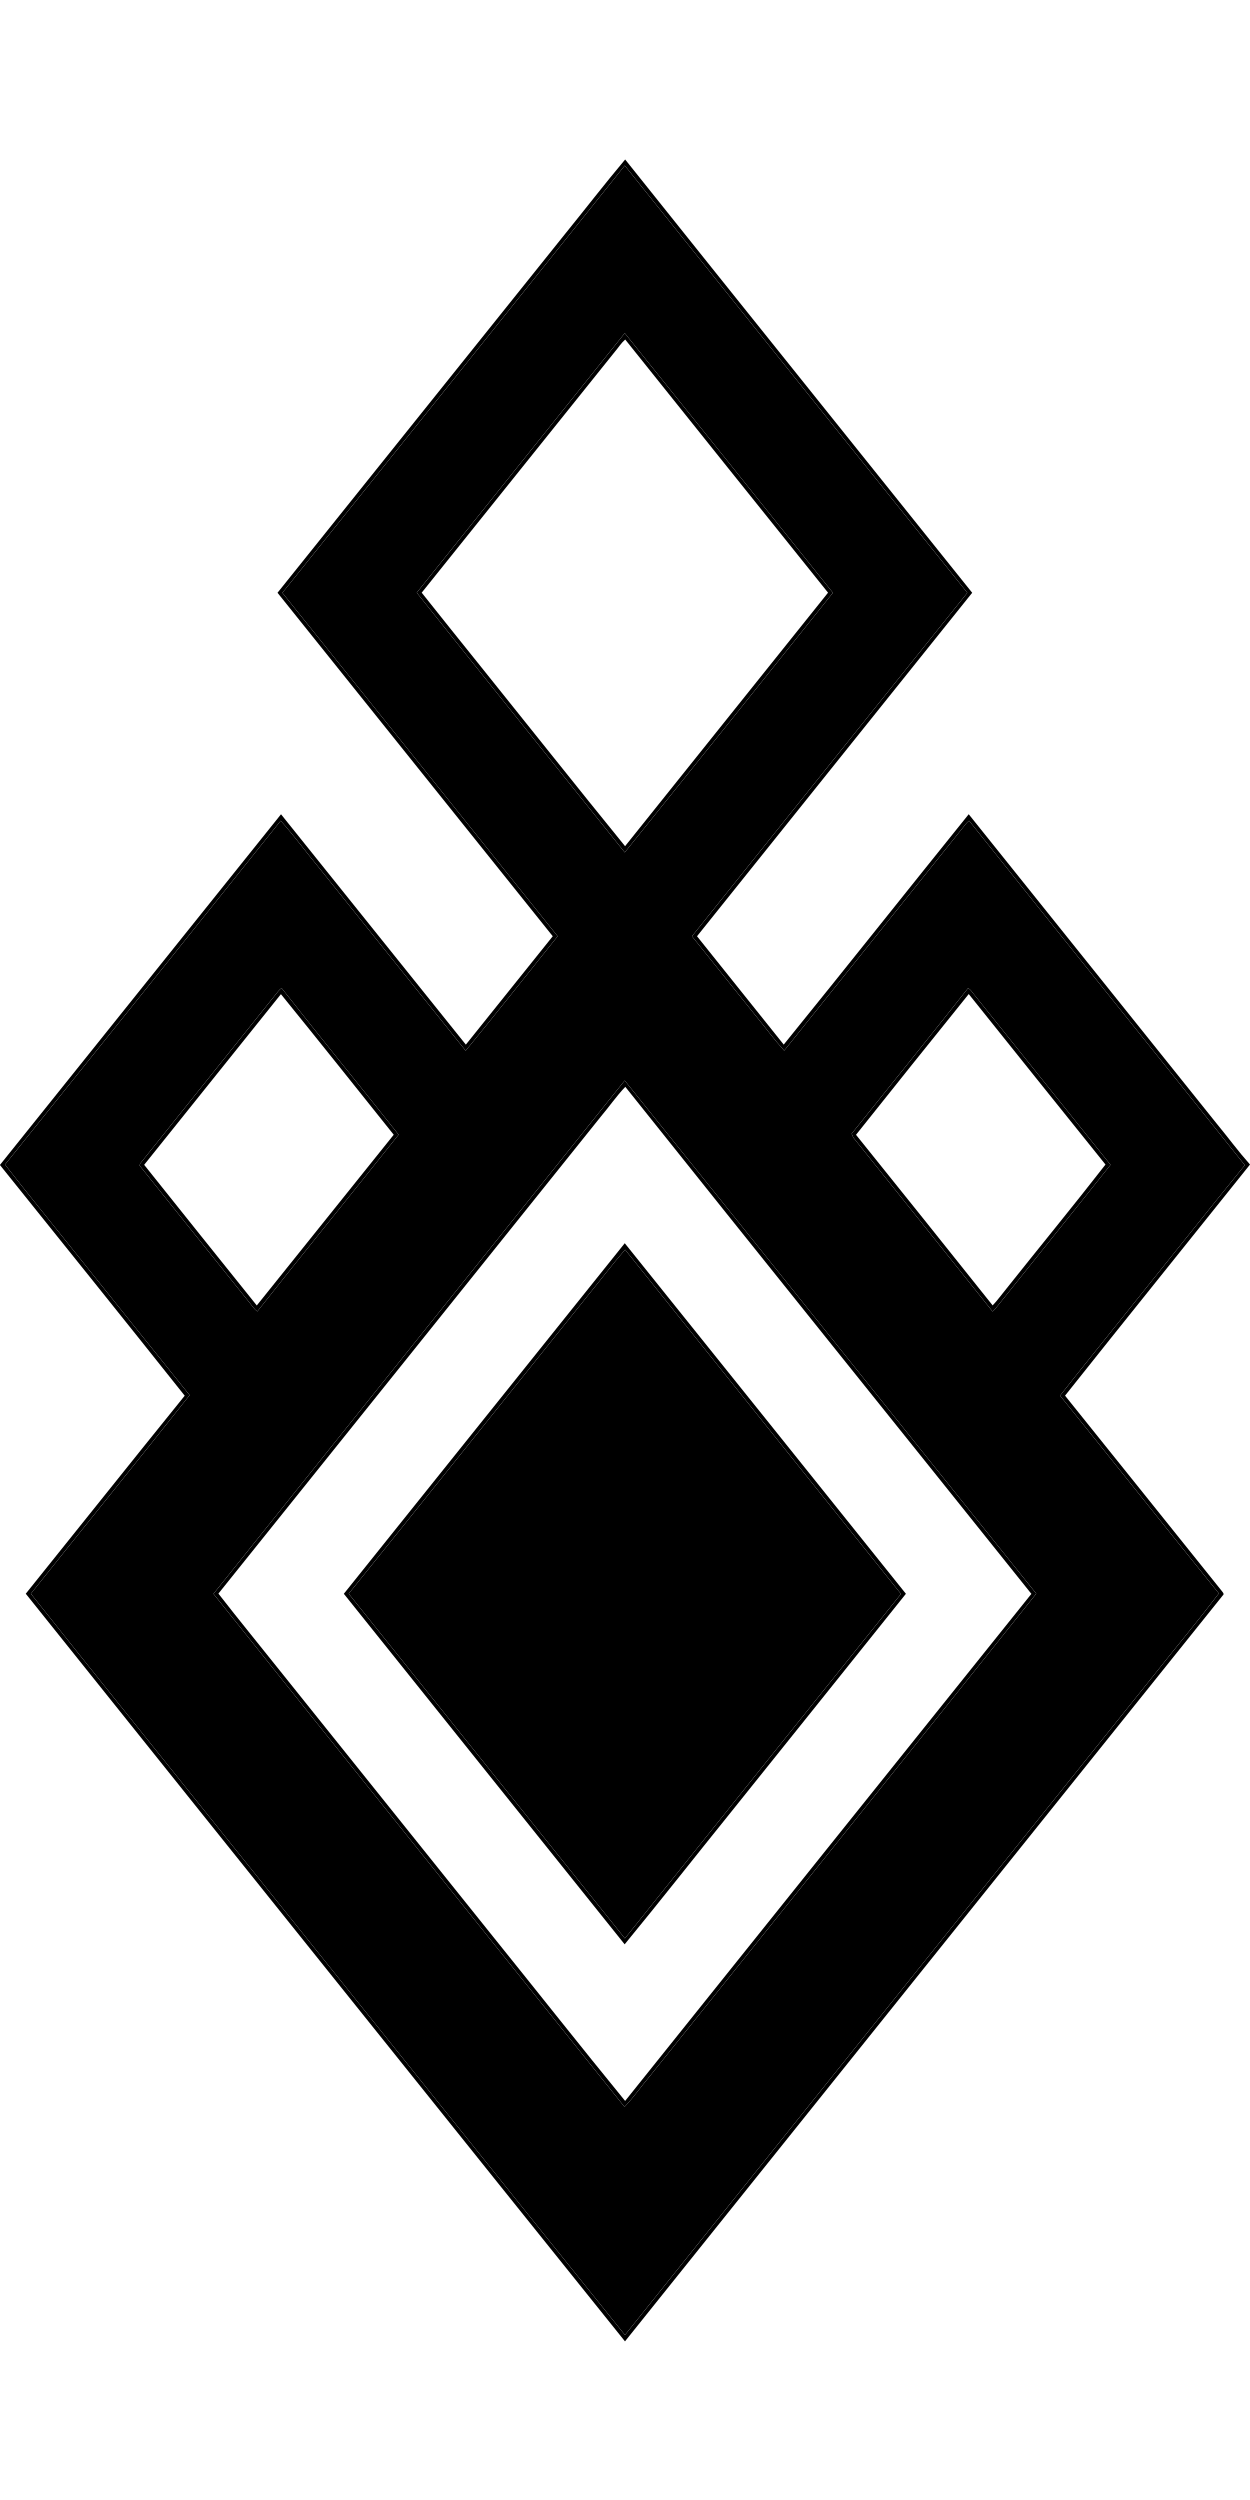
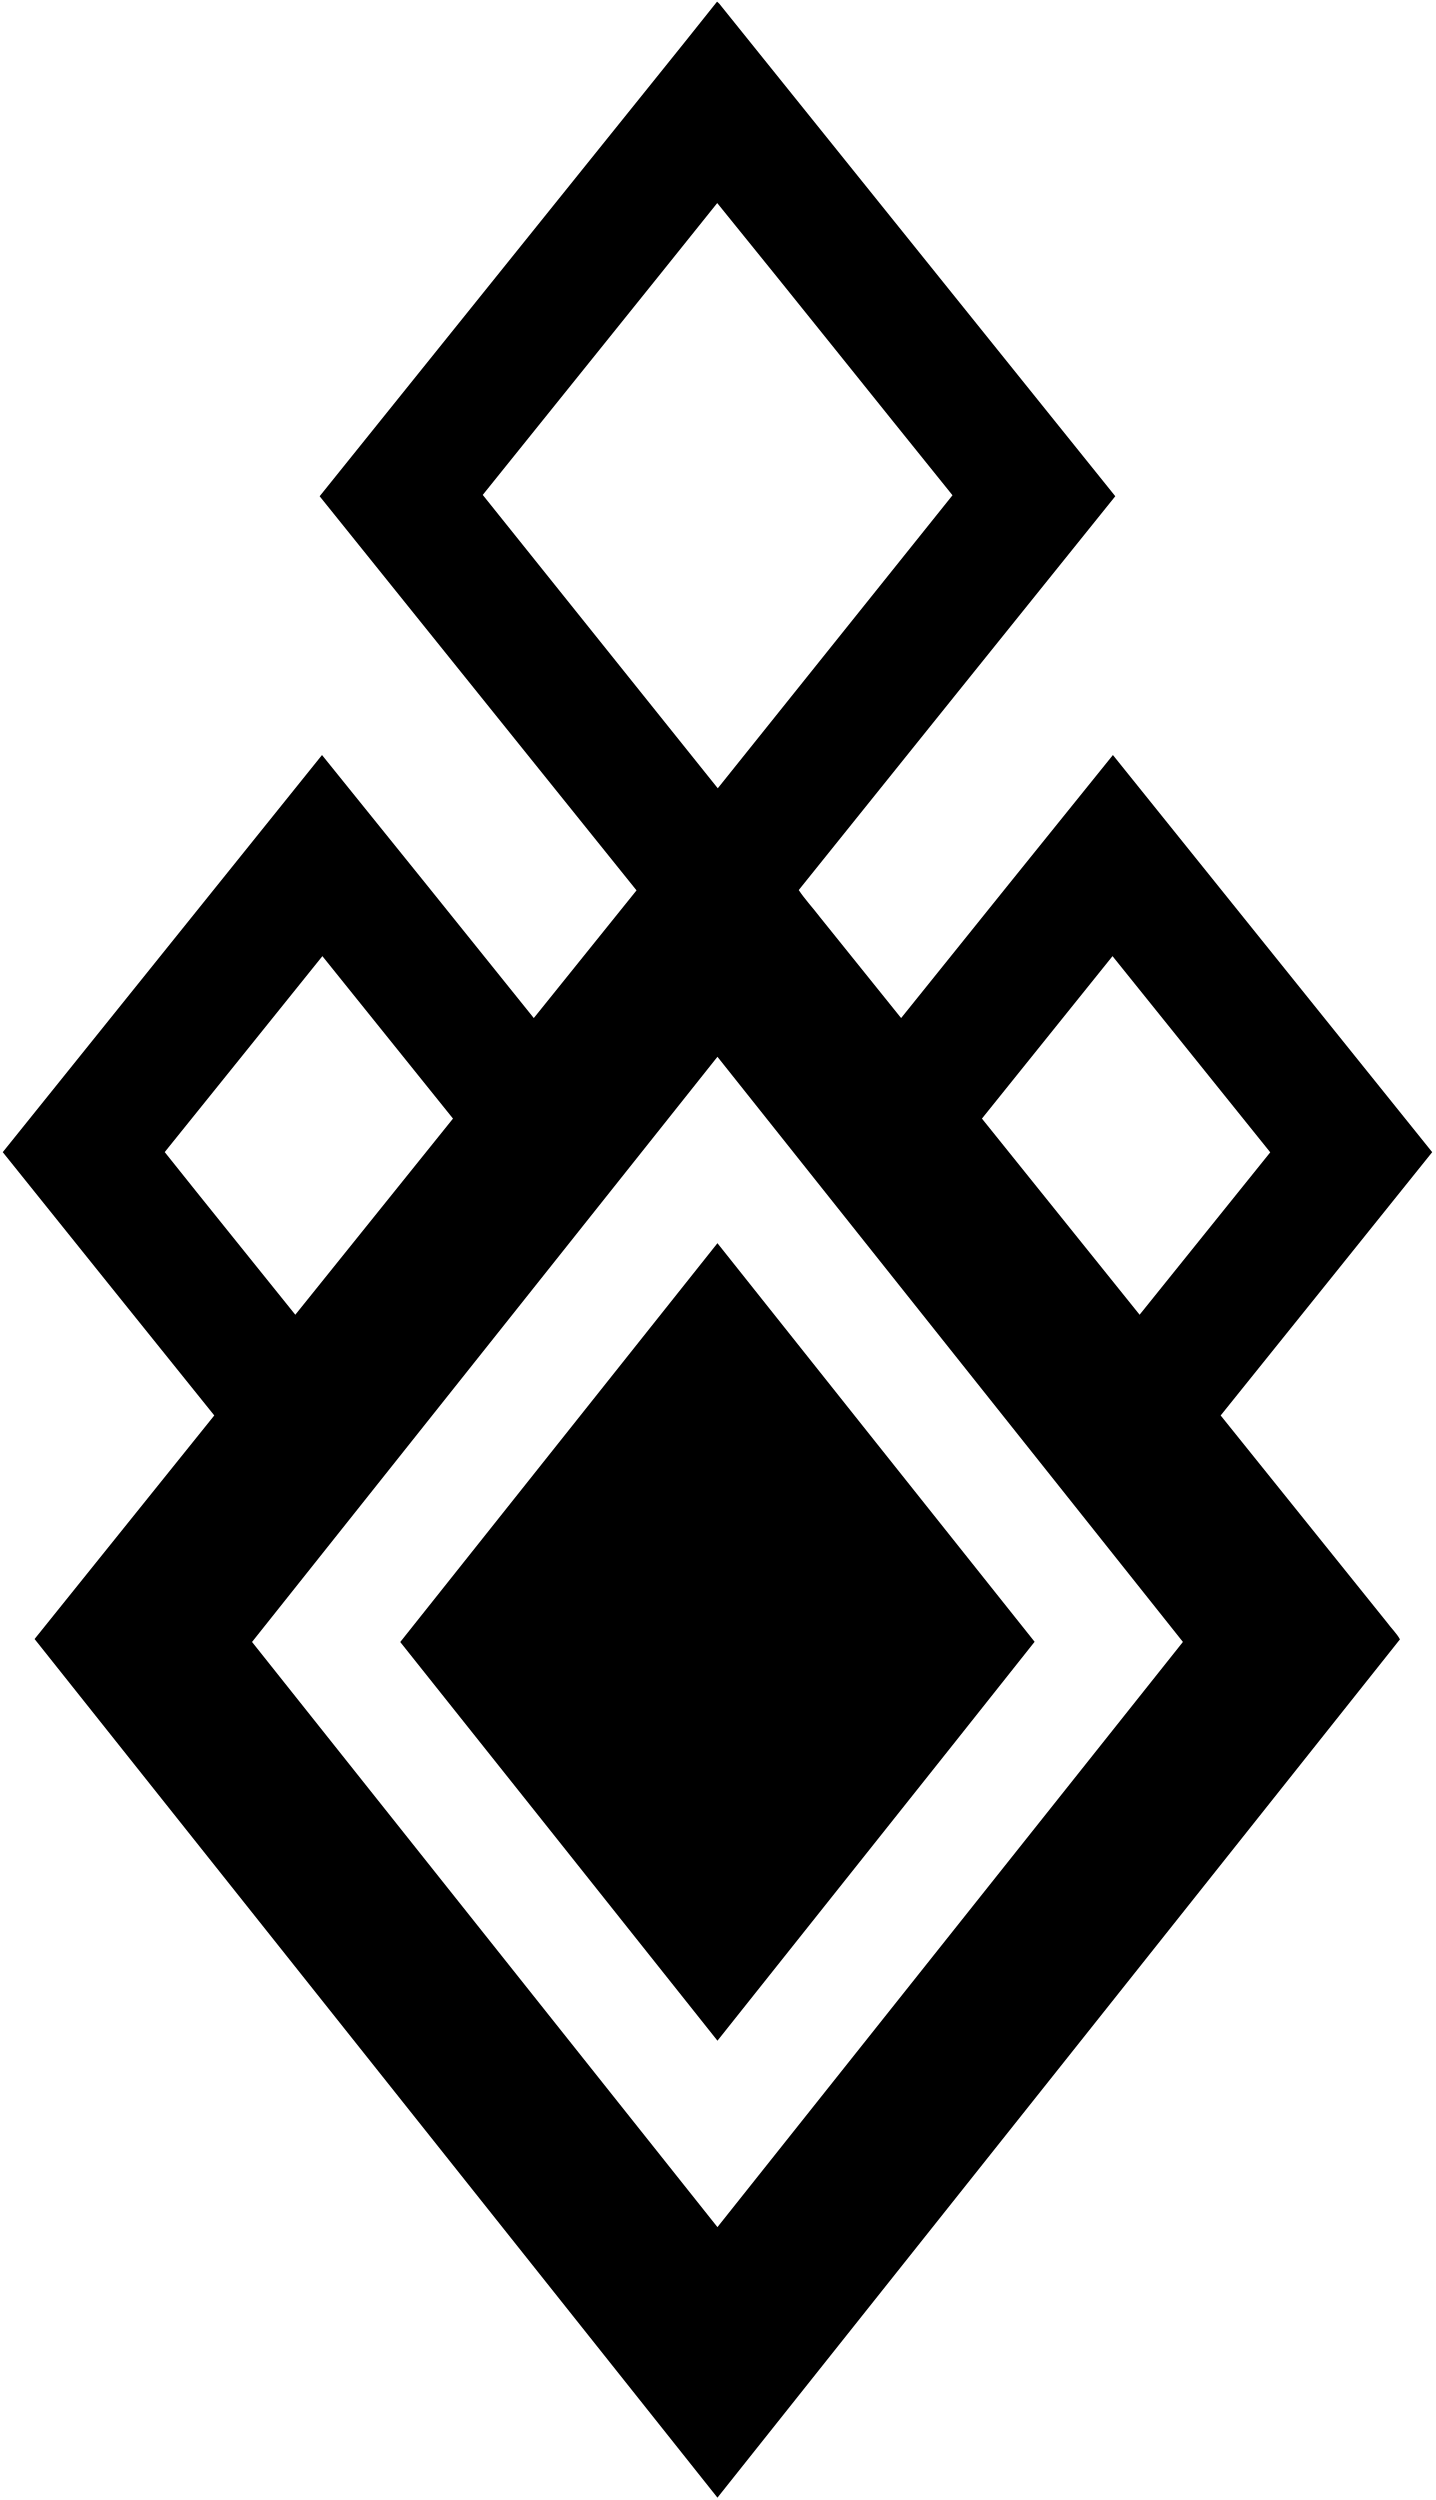
- <svg xmlns="http://www.w3.org/2000/svg" width="128px" height="256px" viewBox="0 0 717 1252" version="1.1">
-   <path d=" M 323.68 43.74 C 335.36 29.36 346.68 14.66 358.59 0.48 C 424.81 83.43 491.35 166.12 557.65 249.01 C 505.09 314.72 452.36 380.31 399.81 446.03 C 416.33 466.79 433.03 487.42 449.54 508.18 C 485.12 464.31 520.20 420.02 555.66 376.04 C 603.01 435.15 650.39 494.23 697.74 553.32 C 704.22 561.15 710.23 569.40 717.00 576.97 L 717.00 576.98 C 681.69 621.21 646.10 665.23 610.91 709.55 C 640.95 746.79 670.75 784.23 700.75 821.51 C 701.27 822.27 702.52 823.31 701.34 824.19 C 587.05 966.78 472.71 1109.34 358.50 1252.00 L 358.48 1252.00 C 310.40 1192.24 262.52 1132.31 214.52 1072.48 C 147.96 989.36 81.25 906.35 14.78 823.16 C 45.21 785.33 75.42 747.33 105.95 709.58 C 70.80 665.36 35.37 621.34 0.00 577.29 L 0.00 577.17 C 53.71 510.12 107.44 443.08 161.19 376.06 C 196.60 420.05 231.79 464.22 267.21 508.20 C 283.87 487.51 300.45 466.75 317.06 446.03 C 264.45 380.34 211.78 314.71 159.18 249.01 C 213.98 180.56 268.85 112.17 323.68 43.74 M 358.37 3.96 C 292.98 85.71 227.48 167.37 161.98 249.03 C 214.67 314.64 267.30 380.31 319.87 446.03 C 302.33 467.95 284.91 489.99 267.11 511.69 C 239.23 477.00 211.43 442.24 183.60 407.52 C 176.01 398.32 168.91 388.68 161.03 379.76 C 108.36 445.53 55.71 511.34 2.89 577.00 C 15.54 593.35 28.73 609.31 41.58 625.51 C 64.00 653.42 86.30 681.41 108.78 709.27 C 78.63 747.39 47.98 785.13 17.71 823.15 C 56.94 872.58 96.63 921.67 136.02 970.98 C 210.20 1063.41 284.17 1156.02 358.48 1248.35 C 459.61 1122.22 560.70 996.07 661.81 869.92 C 674.19 854.23 687.07 838.89 699.13 822.99 C 668.65 785.27 638.52 747.27 608.04 709.55 C 621.28 692.63 634.88 676.01 648.25 659.20 C 670.21 631.93 691.94 604.48 714.02 577.32 C 661.43 511.37 608.45 445.71 555.86 379.76 C 554.34 380.94 553.26 382.54 552.08 384.03 C 517.99 426.57 483.89 469.10 449.80 511.64 C 443.98 505.25 438.90 498.18 433.37 491.52 C 421.22 476.36 409.05 461.21 396.91 446.03 C 449.56 380.36 502.16 314.65 554.86 249.02 C 489.30 167.38 423.91 85.61 358.37 3.96 Z" />
-   <path d=" M 239.04 248.96 C 278.81 199.34 318.58 149.71 358.36 100.09 C 398.30 149.62 438.04 199.31 477.76 249.02 C 438.04 298.72 398.28 348.41 358.36 397.94 C 318.61 348.26 278.69 298.71 239.04 248.96 M 352.75 110.67 C 315.79 156.76 278.86 202.87 241.89 248.96 C 253.09 263.15 264.48 277.18 275.76 291.30 C 303.39 325.63 330.73 360.20 358.54 394.37 C 397.26 345.83 436.24 297.49 474.96 248.96 C 436.16 200.57 397.33 152.21 358.62 103.75 C 356.31 105.73 354.73 108.39 352.75 110.67 Z" />
-   <path d=" M 159.57 477.60 C 160.12 476.87 160.78 476.27 161.54 475.77 C 183.67 503.98 206.42 531.71 228.65 559.84 C 201.76 593.74 174.40 627.27 147.60 661.25 C 145.85 660.03 144.75 658.16 143.40 656.55 C 122.28 630.22 101.20 603.85 80.05 577.55 C 80.13 577.27 80.29 576.72 80.37 576.45 C 106.77 543.50 133.20 510.57 159.57 477.60 M 82.69 577.14 C 104.13 604.10 125.76 630.92 147.29 657.82 C 173.52 625.21 199.61 592.50 225.84 559.89 C 204.33 532.96 182.85 506.00 161.14 479.25 C 134.99 511.88 108.82 544.50 82.69 577.14 Z" />
-   <path d=" M 555.29 475.80 C 556.80 476.59 557.64 478.14 558.71 479.40 C 584.79 512.00 610.92 544.55 637.01 577.13 C 615.49 604.24 593.72 631.14 572.14 658.19 C 571.30 659.30 570.42 660.39 569.34 661.28 C 542.82 627.95 516.09 594.80 489.48 561.54 C 489.23 560.98 488.74 559.86 488.49 559.30 C 510.78 531.49 533.22 503.78 555.29 475.80 M 491.01 559.92 C 517.17 592.51 543.38 625.06 569.38 657.78 C 572.25 654.80 574.61 651.37 577.27 648.20 C 596.17 624.43 615.46 600.94 634.11 576.99 C 607.89 544.45 581.81 511.79 555.67 479.19 C 534.07 506.06 512.45 532.92 491.01 559.92 Z" />
-   <path d=" M 358.33 528.78 C 437.20 626.73 515.65 725.05 594.41 823.11 C 520.73 915.50 446.62 1007.57 372.78 1099.84 C 367.84 1105.65 363.52 1112.05 358.21 1117.50 C 279.66 1019.38 200.91 921.40 122.44 823.21 C 200.99 725.00 279.76 626.97 358.33 528.78 M 344.61 549.51 C 271.49 640.70 198.46 731.96 125.28 823.09 C 137.42 838.72 150.02 854.02 162.33 869.53 C 202.53 919.67 242.72 969.82 282.91 1019.97 C 308.17 1051.31 333.10 1082.94 358.57 1114.10 C 436.14 1017.06 513.95 920.22 591.60 823.24 C 514.02 726.24 436.11 629.51 358.67 532.40 C 353.60 537.73 349.37 543.87 344.61 549.51 Z" />
-   <path d=" M 197.22 823.20 C 250.93 756.16 304.68 689.17 358.36 622.11 C 412.22 689.05 465.85 756.19 519.63 823.20 C 486.22 865.00 452.72 906.72 419.26 948.48 C 398.90 973.71 378.87 999.23 358.30 1024.27 C 304.65 957.21 250.84 890.28 197.22 823.20 M 337.16 652.18 C 291.42 709.15 245.86 766.26 200.02 823.14 C 252.77 889.09 305.67 954.93 358.44 1020.87 C 411.16 954.96 463.97 889.10 516.80 823.28 C 464.09 757.42 411.28 691.64 358.55 625.80 C 351.14 634.34 344.33 643.42 337.16 652.18 Z" />
-   <path d=" M 358.37 3.96 C 423.91 85.61 489.30 167.38 554.86 249.02 C 502.16 314.65 449.56 380.36 396.91 446.03 C 409.05 461.21 421.22 476.36 433.37 491.52 C 438.90 498.18 443.98 505.25 449.80 511.64 C 483.89 469.10 517.99 426.57 552.08 384.03 C 553.26 382.54 554.34 380.94 555.86 379.76 C 608.45 445.71 661.43 511.37 714.02 577.32 C 691.94 604.48 670.21 631.93 648.25 659.20 C 634.88 676.01 621.28 692.63 608.04 709.55 C 638.52 747.27 668.65 785.27 699.13 822.99 C 687.07 838.89 674.19 854.23 661.81 869.92 C 560.70 996.07 459.61 1122.22 358.48 1248.35 C 284.17 1156.02 210.20 1063.41 136.02 970.98 C 96.63 921.67 56.94 872.58 17.71 823.15 C 47.98 785.13 78.63 747.39 108.78 709.27 C 86.30 681.41 64.00 653.42 41.58 625.51 C 28.73 609.31 15.54 593.35 2.89 577.00 C 55.71 511.34 108.36 445.53 161.03 379.76 C 168.91 388.68 176.01 398.32 183.60 407.52 C 211.43 442.24 239.23 477.00 267.11 511.69 C 284.91 489.99 302.33 467.95 319.87 446.03 C 267.30 380.31 214.67 314.64 161.98 249.03 C 227.48 167.37 292.98 85.71 358.37 3.96 M 239.04 248.96 C 278.69 298.71 318.61 348.26 358.36 397.94 C 398.28 348.41 438.04 298.72 477.76 249.02 C 438.04 199.31 398.30 149.62 358.36 100.09 C 318.58 149.71 278.81 199.34 239.04 248.96 M 159.57 477.60 C 133.20 510.57 106.77 543.50 80.37 576.45 C 80.29 576.72 80.13 577.27 80.05 577.55 C 101.20 603.85 122.28 630.22 143.40 656.55 C 144.75 658.16 145.85 660.03 147.60 661.25 C 174.40 627.27 201.76 593.74 228.65 559.84 C 206.42 531.71 183.67 503.98 161.54 475.77 C 160.78 476.27 160.12 476.87 159.57 477.60 M 555.29 475.80 C 533.22 503.78 510.78 531.49 488.49 559.30 C 488.74 559.86 489.23 560.98 489.48 561.54 C 516.09 594.80 542.82 627.95 569.34 661.28 C 570.42 660.39 571.30 659.30 572.14 658.19 C 593.72 631.14 615.49 604.24 637.01 577.13 C 610.92 544.55 584.79 512.00 558.71 479.40 C 557.64 478.14 556.80 476.59 555.29 475.80 M 358.33 528.78 C 279.76 626.97 200.99 725.00 122.44 823.21 C 200.91 921.40 279.66 1019.38 358.21 1117.50 C 363.52 1112.05 367.84 1105.65 372.78 1099.84 C 446.62 1007.57 520.73 915.50 594.41 823.11 C 515.65 725.05 437.20 626.73 358.33 528.78 Z" />
-   <path d=" M 337.16 652.18 C 344.33 643.42 351.14 634.34 358.55 625.80 C 411.28 691.64 464.09 757.42 516.80 823.28 C 463.97 889.10 411.16 954.96 358.44 1020.87 C 305.67 954.93 252.77 889.09 200.02 823.14 C 245.86 766.26 291.42 709.15 337.16 652.18 Z" />
+ <svg xmlns="http://www.w3.org/2000/svg" width="147px" height="256px" viewBox="0 0 782 1366" version="1.1">
+   <path d=" M 390.60 0.90 C 390.90 1.17 391.50 1.71 391.80 1.99 C 463.93 91.70 536.07 181.42 608.20 271.14 C 550.56 342.87 492.81 414.53 435.24 486.33 C 438.65 491.46 443.06 496.16 446.84 501.13 C 461.62 519.51 476.40 537.90 491.18 556.27 C 529.71 508.33 568.25 460.40 606.90 412.55 C 665.05 484.88 723.21 557.20 781.36 629.54 C 742.82 677.48 704.38 725.51 665.78 773.41 C 696.02 811.10 726.34 848.73 756.60 886.40 C 758.89 889.55 761.94 892.44 763.74 895.74 C 639.53 1052.14 515.14 1208.41 390.82 1364.72 C 266.45 1208.33 142.07 1051.95 17.70 895.56 C 50.43 854.84 83.20 814.15 115.89 773.40 C 77.27 725.52 38.86 677.47 0.31 629.54 C 58.44 557.20 116.62 484.90 174.75 412.55 C 213.42 460.38 251.95 508.32 290.47 556.27 C 309.21 533.04 327.87 509.74 346.60 486.50 C 288.92 414.69 231.19 342.92 173.46 271.15 C 222.57 210.06 271.69 148.97 320.80 87.89 C 344.04 58.87 367.50 30.02 390.60 0.90 M 390.70 110.95 C 348.11 164.20 305.27 217.25 262.58 270.42 C 305.38 323.86 348.19 377.29 391.00 430.72 C 433.75 377.35 476.53 324.00 519.25 270.61 C 476.35 217.44 433.76 163.99 390.70 110.95 M 88.81 629.50 C 112.47 659.22 136.40 688.73 160.16 718.37 C 188.89 682.65 217.61 646.93 246.32 611.20 C 222.54 581.61 198.76 552.02 174.96 522.44 C 146.22 558.11 117.60 593.87 88.81 629.50 M 606.69 522.44 C 582.92 552.04 559.11 581.60 535.34 611.20 C 564.05 646.92 592.79 682.63 621.49 718.37 C 645.31 688.81 669.05 659.19 692.87 629.63 C 664.17 593.87 635.44 558.15 606.69 522.44 M 136.52 897.17 C 221.27 1003.76 306.09 1110.29 390.82 1216.90 C 475.59 1110.31 560.39 1003.75 645.15 897.15 C 560.37 790.58 475.59 684.01 390.82 577.43 C 306.10 684.04 221.27 790.58 136.52 897.17 Z" />
+   <path d=" M 217.50 897.20 C 275.27 824.55 333.09 751.95 390.82 679.28 C 448.59 751.87 506.28 824.53 564.12 897.07 C 506.48 969.82 448.57 1042.36 390.83 1115.04 C 333.05 1042.42 275.34 969.76 217.50 897.20 Z" />
</svg>
